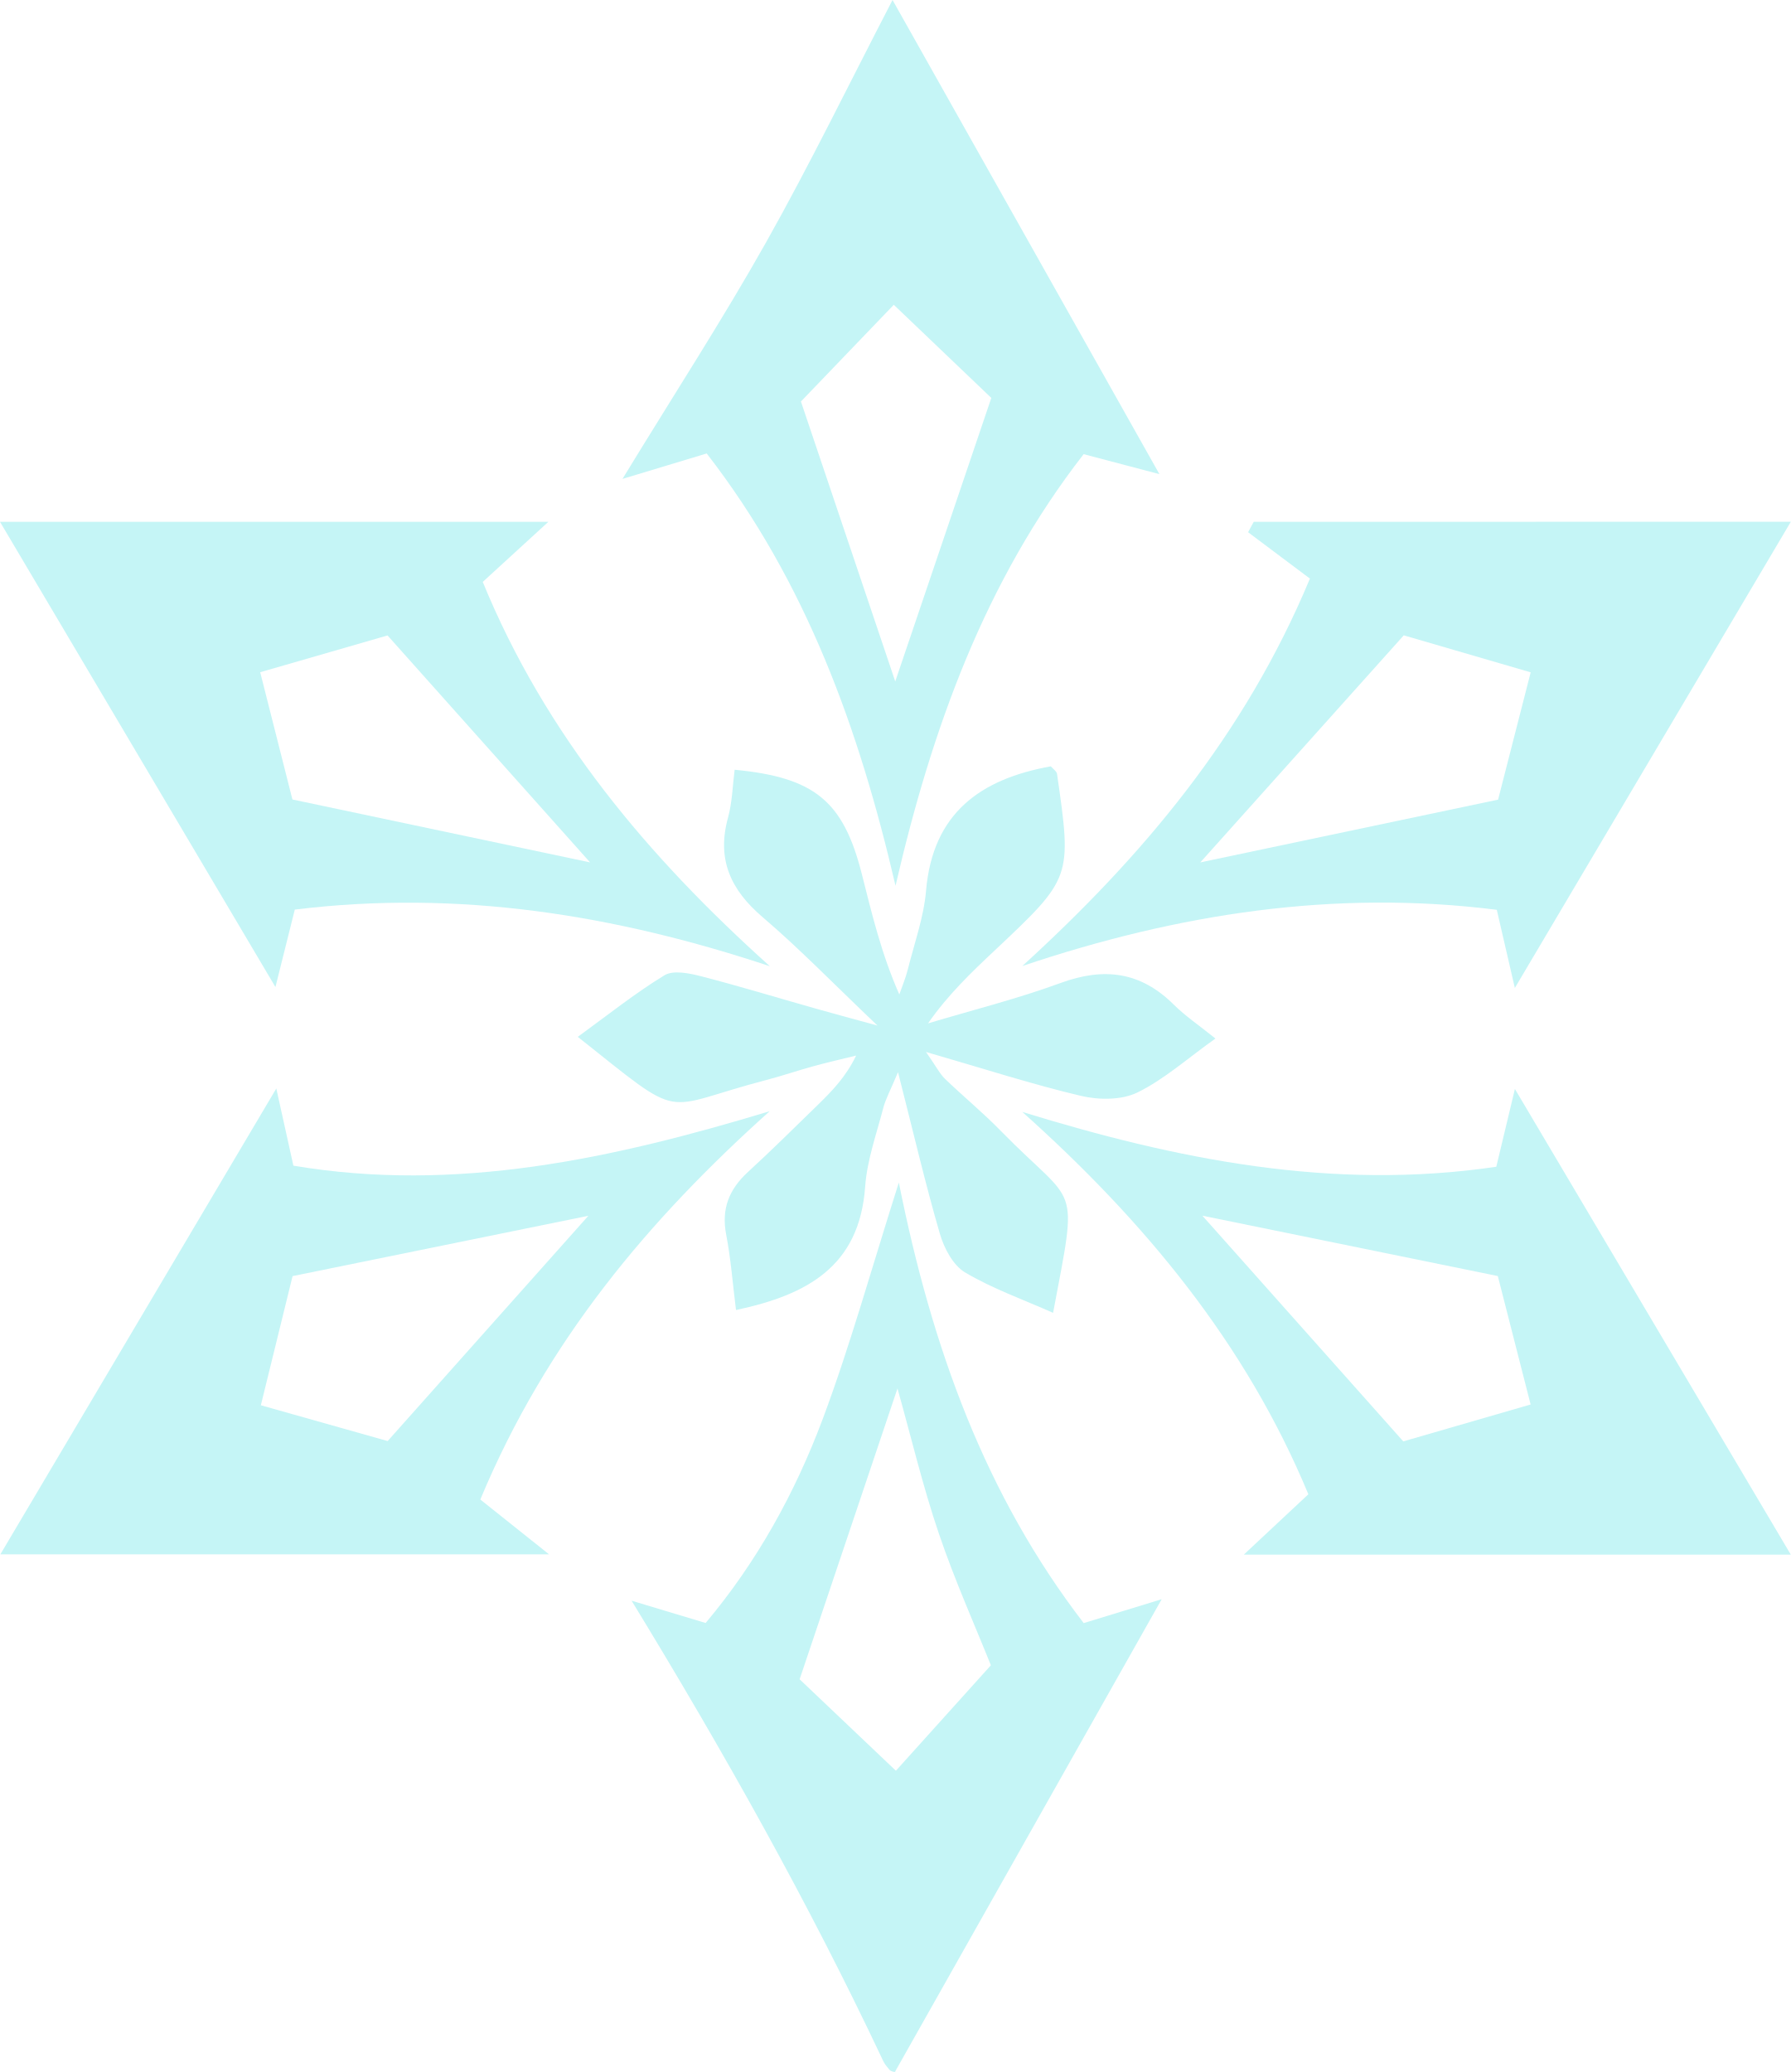
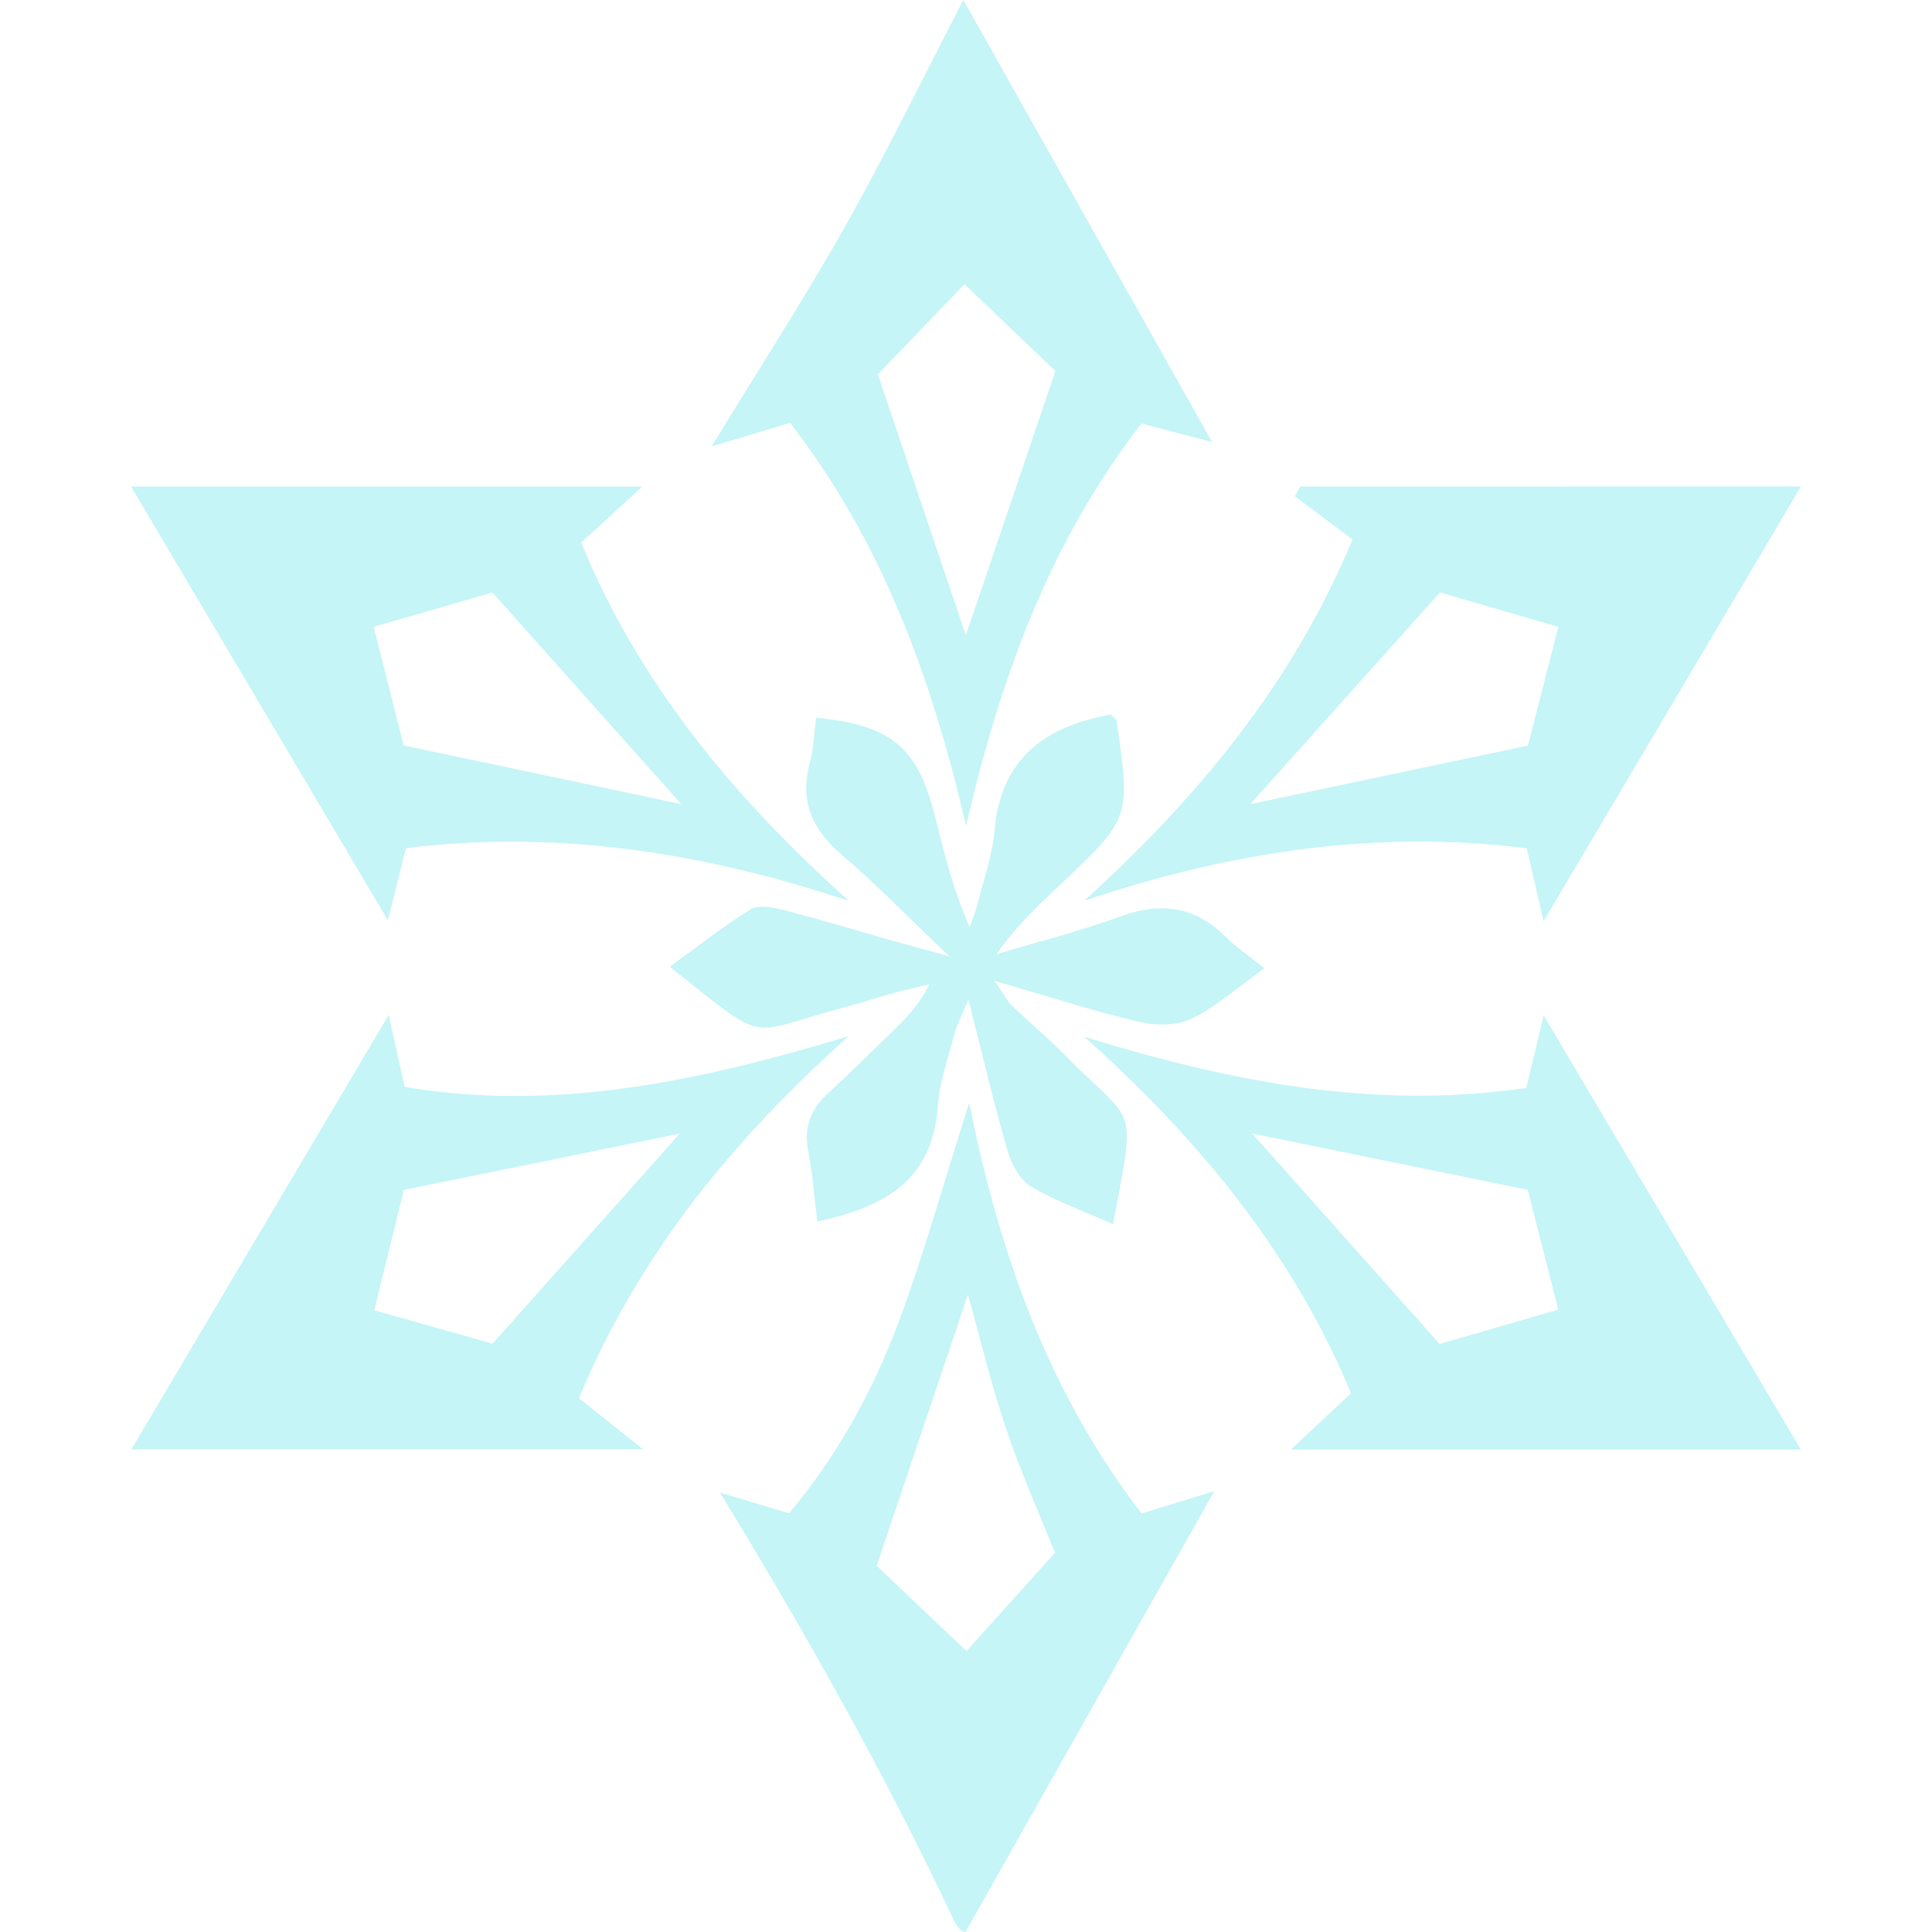
- <svg xmlns="http://www.w3.org/2000/svg" fill="none" version="1.1" width="432.158" height="500" viewBox="0 0 432.158 500">
+ <svg xmlns="http://www.w3.org/2000/svg" fill="none" version="1.1" viewBox="-33.921 0 500 500" preserveAspectRatio="xMidYMid meet">
  <g>
    <g>
      <path d="M152.413,386.267C158.067,387.969,163.709,389.67,170.28,391.647C182.662,376.934,191.864,360.246,198.553,342.379C205.163,324.695,210.215,306.422,216.904,285.361C224.928,325.415,237.781,360.782,261.513,391.673C268.031,389.67,273.699,387.942,280.335,385.913C258.555,424.514,237.376,462.015,215.961,499.974C216.564,499.974,216.118,500.04,215.7,499.961C215.32,499.883,214.862,499.739,214.626,499.451C214.063,498.796,213.501,498.116,213.134,497.343C195.215,459.306,174.664,422.721,152.413,386.267C152.413,386.267,152.413,386.267,152.413,386.267ZM239.116,401.856C235.373,392.471,230.412,381.424,226.538,369.997C222.676,358.636,219.914,346.921,216.577,335.048C208.487,359.081,200.804,381.921,192.963,405.233C200.424,412.315,208.409,419.907,216.197,427.302C223.854,418.794,230.805,411.084,239.116,401.856C239.116,401.856,239.116,401.856,239.116,401.856Z" fill="#C5F5F6" fill-opacity="1" />
    </g>
    <g>
      <path d="M132.333,125.92C125.723,131.98,121.325,135.998,116.495,140.423C131.653,177.4,156.352,206.72,185.777,233.161C148.473,220.765,110.723,214.639,71.141,219.496C69.57,225.778,68.065,231.8,66.468,238.187C43.902,200.058,21.872,162.858,0,125.92C42.946,125.92,86.18,125.92,132.333,125.92C132.333,125.92,132.333,125.92,132.333,125.92ZM70.565,192.924C96.024,198.304,120.2,203.409,142.399,208.108C126.954,190.791,110.33,172.164,93.523,153.342C83.693,156.182,73.353,159.167,62.79,162.216C65.447,172.714,68.078,183.094,70.565,192.924C70.565,192.924,70.565,192.924,70.565,192.924Z" fill="#C5F5F6" fill-opacity="1" />
    </g>
    <g>
      <path d="M432.158,125.907C410.103,163.159,388.073,200.372,365.559,238.41C364.08,231.996,362.719,226.158,361.201,219.548C322.025,214.613,284.222,220.49,246.708,233.109C275.583,206.76,300.244,177.662,316.108,139.624C311.344,136.051,306.265,132.242,301.186,128.433C301.644,127.595,302.089,126.757,302.548,125.92C345.729,125.907,388.924,125.907,432.158,125.907C432.158,125.907,432.158,125.907,432.158,125.907ZM338.753,153.316C321.383,172.701,304.838,191.157,289.655,208.108C312.325,203.33,336.737,198.186,361.515,192.963C363.989,183.303,366.659,172.884,369.382,162.243C359.067,159.232,348.74,156.222,338.753,153.316C338.753,153.316,338.753,153.316,338.753,153.316Z" fill="#C5F5F6" fill-opacity="1" />
    </g>
    <g>
      <path d="M215.385,0C237.048,38.483,258.11,75.892,279.786,114.414C274,112.896,268.162,111.351,261.5,109.597C237.716,140.187,224.888,175.751,216.105,213.749C207.336,175.986,194.586,140.462,170.541,109.427C164.415,111.273,158.735,112.987,150.214,115.566C162.714,95.081,174.363,77.136,184.835,58.536C195.49,39.595,205.006,20.014,215.385,0C215.385,0,215.385,0,215.385,0ZM193.278,96.888C200.948,119.637,208.579,142.308,216.04,164.442C223.579,142.19,231.263,119.493,239.221,96.024C231.97,89.099,223.972,81.455,215.687,73.549C207.558,82.005,200.11,89.767,193.278,96.888C193.278,96.888,193.278,96.888,193.278,96.888Z" fill="#C5F5F6" fill-opacity="1" />
    </g>
    <g>
      <path d="M246.695,268.319C283.934,279.798,321.514,287.39,361.083,281.552C362.601,275.23,363.989,269.418,365.573,262.782C388.152,300.898,410.273,338.229,432.145,375.141C389.552,375.141,346.161,375.141,300.165,375.141C306.33,369.382,310.611,365.376,315.729,360.586C300.637,324.224,276.303,294.799,246.695,268.319C246.695,268.319,246.695,268.319,246.695,268.319ZM361.449,307.927C336.711,302.875,312.613,297.94,290.152,293.359C305.597,310.702,322.155,329.315,338.635,347.824C348.7,344.905,359.002,341.92,369.369,338.923C366.502,327.718,363.845,317.299,361.449,307.927C361.449,307.927,361.449,307.927,361.449,307.927Z" fill="#C5F5F6" fill-opacity="1" />
    </g>
    <g>
      <path d="M66.677,262.664C68.052,268.882,69.269,274.34,70.8,281.29C109.977,287.901,147.819,279.628,185.738,268.149C156.536,294.341,131.876,323.556,115.907,361.855C120.475,365.507,125.383,369.408,132.491,375.075C86.128,375.075,42.92,375.075,0.092,375.075C21.768,338.478,43.823,301.239,66.677,262.664C66.677,262.664,66.677,262.664,66.677,262.664ZM70.604,307.94C68.196,317.731,65.565,328.438,62.947,339.106C74.256,342.3,84.597,345.219,93.55,347.745C110.527,328.687,126.823,310.414,141.981,293.385C119.402,297.992,95.291,302.901,70.604,307.94C70.604,307.94,70.604,307.94,70.604,307.94Z" fill="#C5F5F6" fill-opacity="1" />
    </g>
    <g>
      <path d="M254.13,316.802C246.852,313.569,239.483,310.964,232.886,307.051C229.993,305.336,227.82,301.2,226.813,297.744C223.318,285.741,220.49,273.555,216.708,258.724C214.836,263.188,213.723,265.191,213.16,267.324C211.524,273.633,209.234,279.942,208.775,286.37C207.401,305.689,194.665,312.496,177.61,316.122C176.811,309.813,176.379,303.805,175.24,297.927C174.036,291.697,175.947,286.998,180.489,282.822C186.262,277.534,191.825,271.997,197.44,266.539C200.804,263.253,204.102,259.889,206.603,254.719C203.147,255.57,199.665,256.368,196.223,257.311C192.453,258.345,188.736,259.628,184.953,260.609C158.8,267.429,165.777,271.107,139.428,250.203C146.588,245.007,153.185,239.719,160.345,235.347C162.452,234.064,166.274,234.836,169.075,235.556C178.343,237.938,187.492,240.74,196.707,243.344C200.765,244.496,204.836,245.583,211.747,247.481C201.066,237.323,192.898,228.881,183.997,221.289C176.275,214.692,172.924,207.336,175.685,197.296C176.706,193.579,176.785,189.599,177.282,185.751C196.55,187.597,203.487,193.278,207.951,210.83C210.385,220.425,212.65,230.072,217.022,239.98C217.715,237.978,218.553,236.014,219.064,233.959C220.647,227.637,222.925,221.341,223.475,214.914C225.085,196.183,236.63,187.976,253.58,184.927C254.104,185.542,254.994,186.105,255.086,186.772C258.685,211.812,258.672,211.812,240.059,229.339C234.391,234.666,228.763,240.033,223.946,246.957C234.627,243.75,245.491,241.041,255.95,237.205C266.447,233.344,275.296,234.496,283.293,242.467C285.977,245.138,289.17,247.284,293.307,250.609C286.422,255.518,280.885,260.505,274.445,263.646C270.649,265.492,265.178,265.465,260.897,264.458C249.13,261.683,237.598,257.939,223.462,253.855C225.962,257.442,226.799,259.13,228.069,260.361C232.454,264.588,237.192,268.476,241.447,272.835C260.007,291.828,260.269,284.222,254.13,316.802C254.13,316.802,254.13,316.802,254.13,316.802Z" fill="#C5F5F6" fill-opacity="1" />
    </g>
  </g>
</svg>
